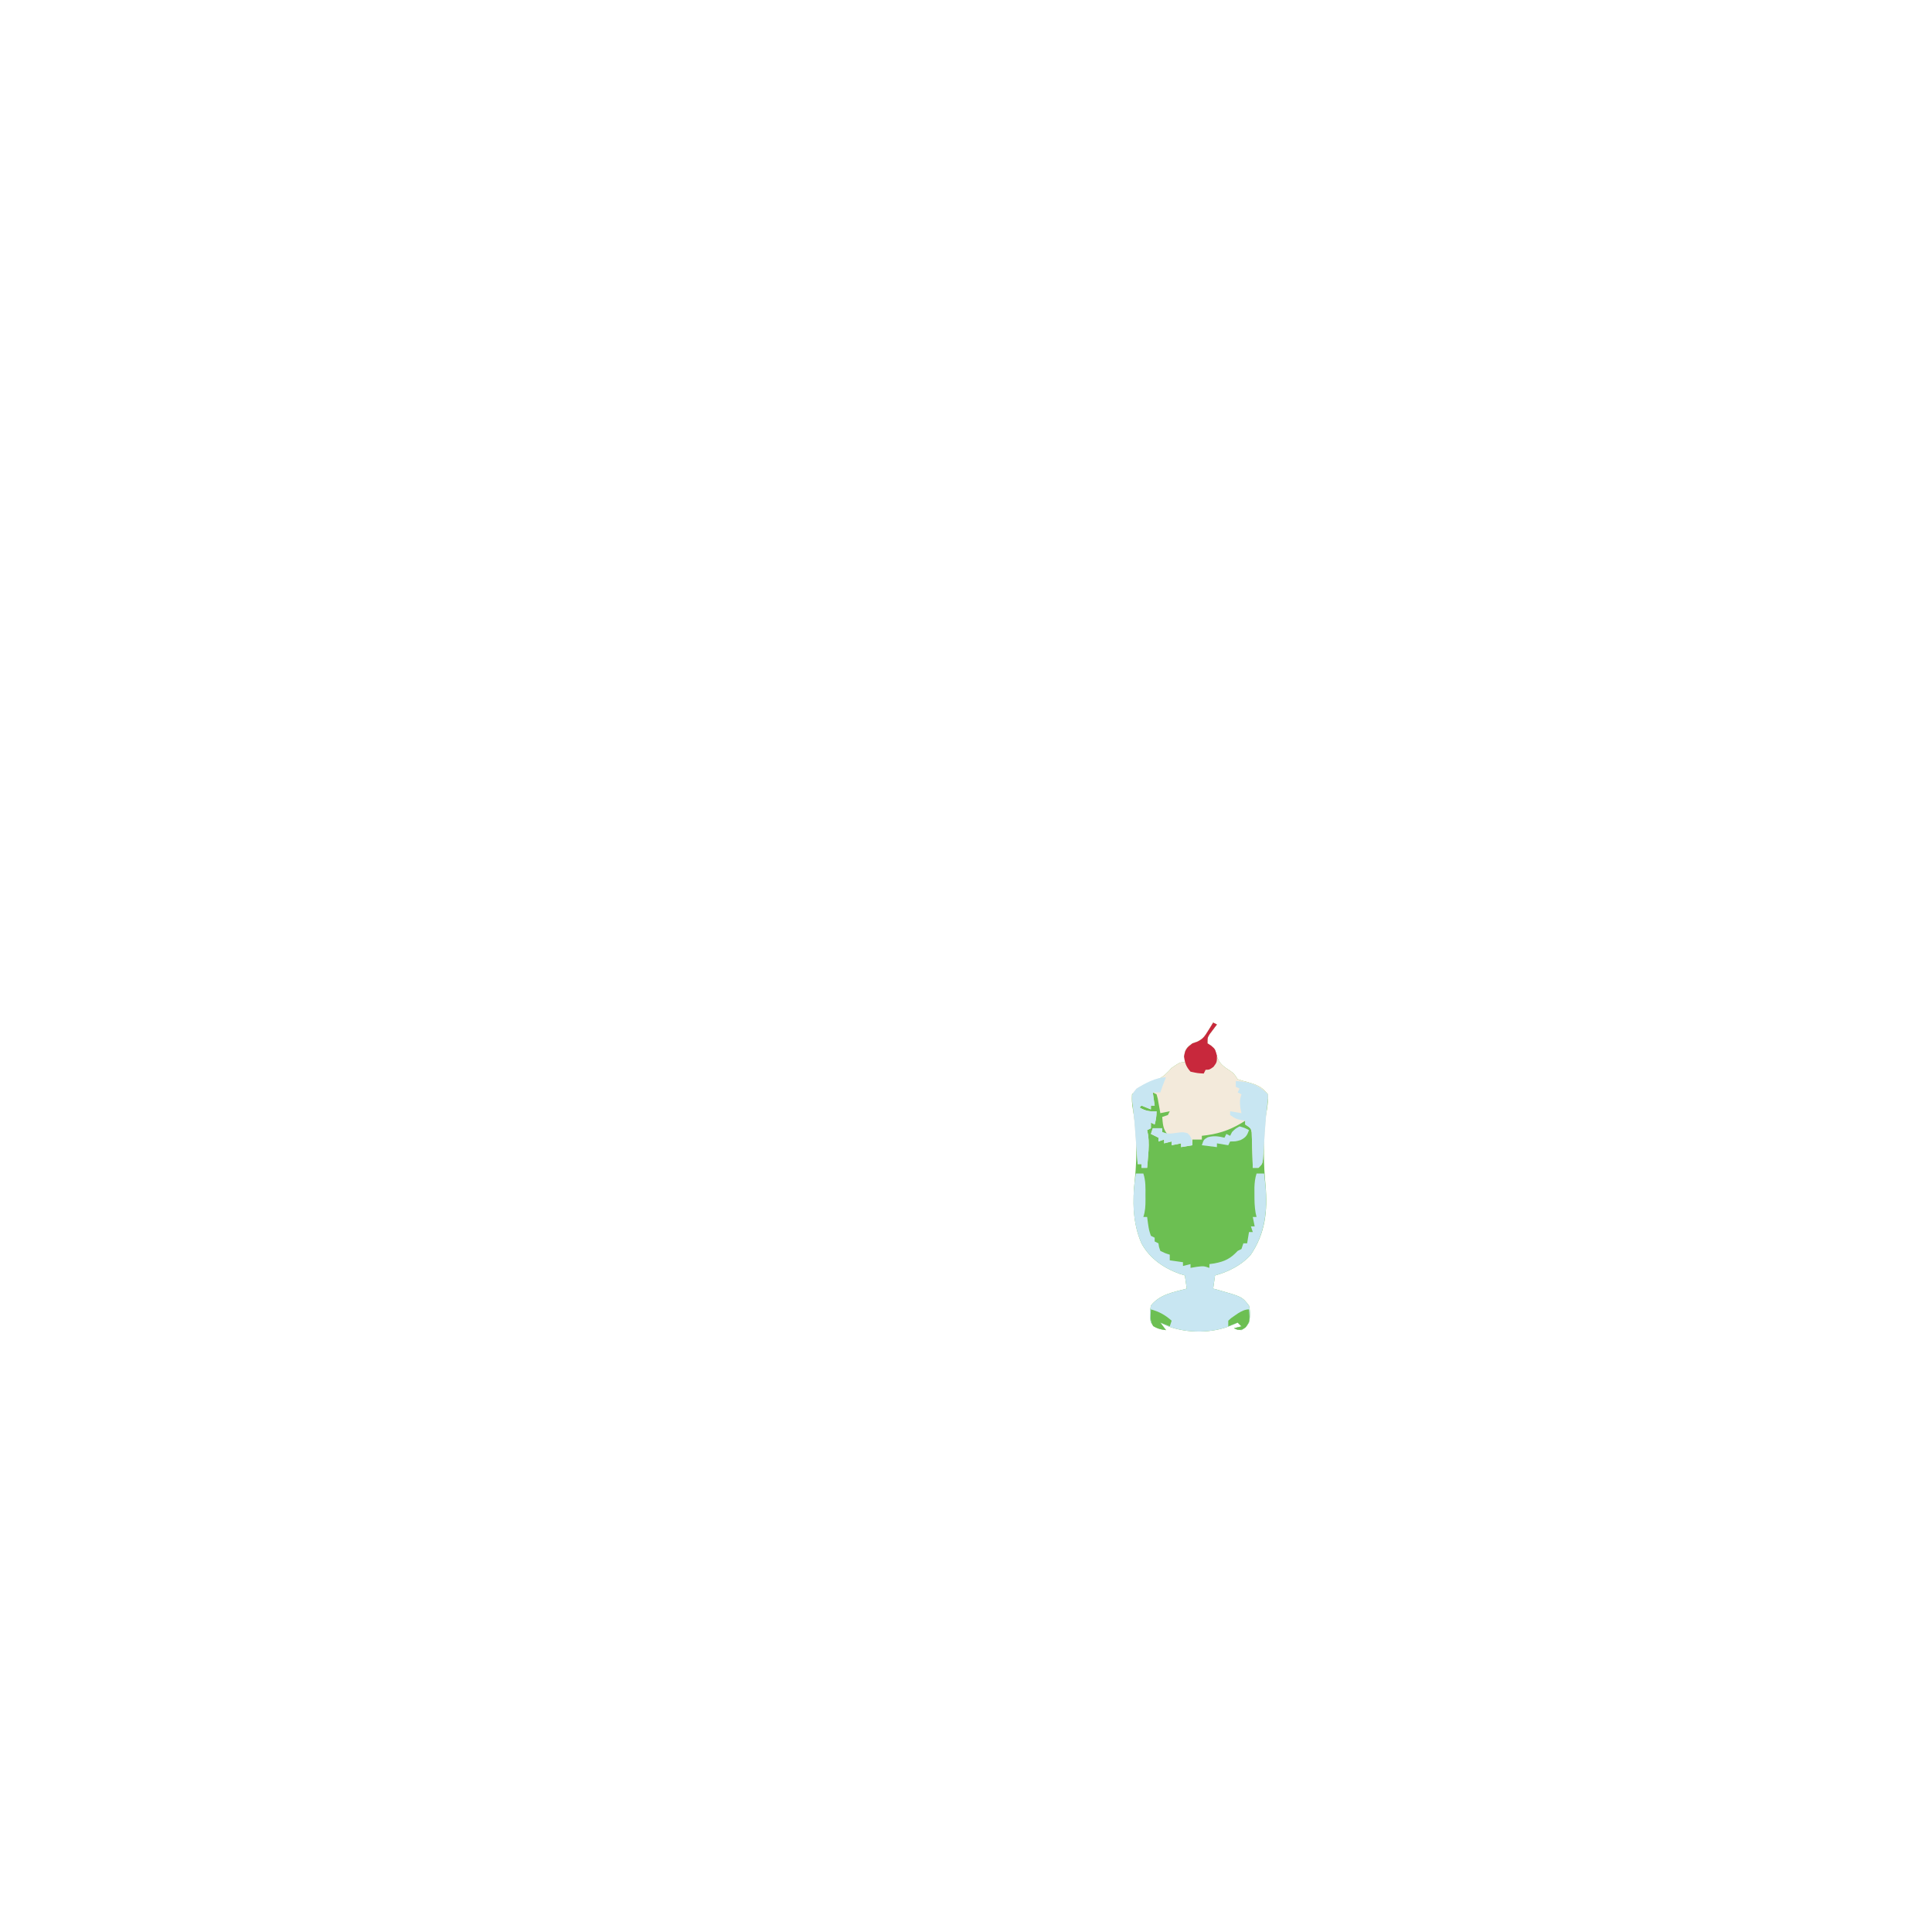
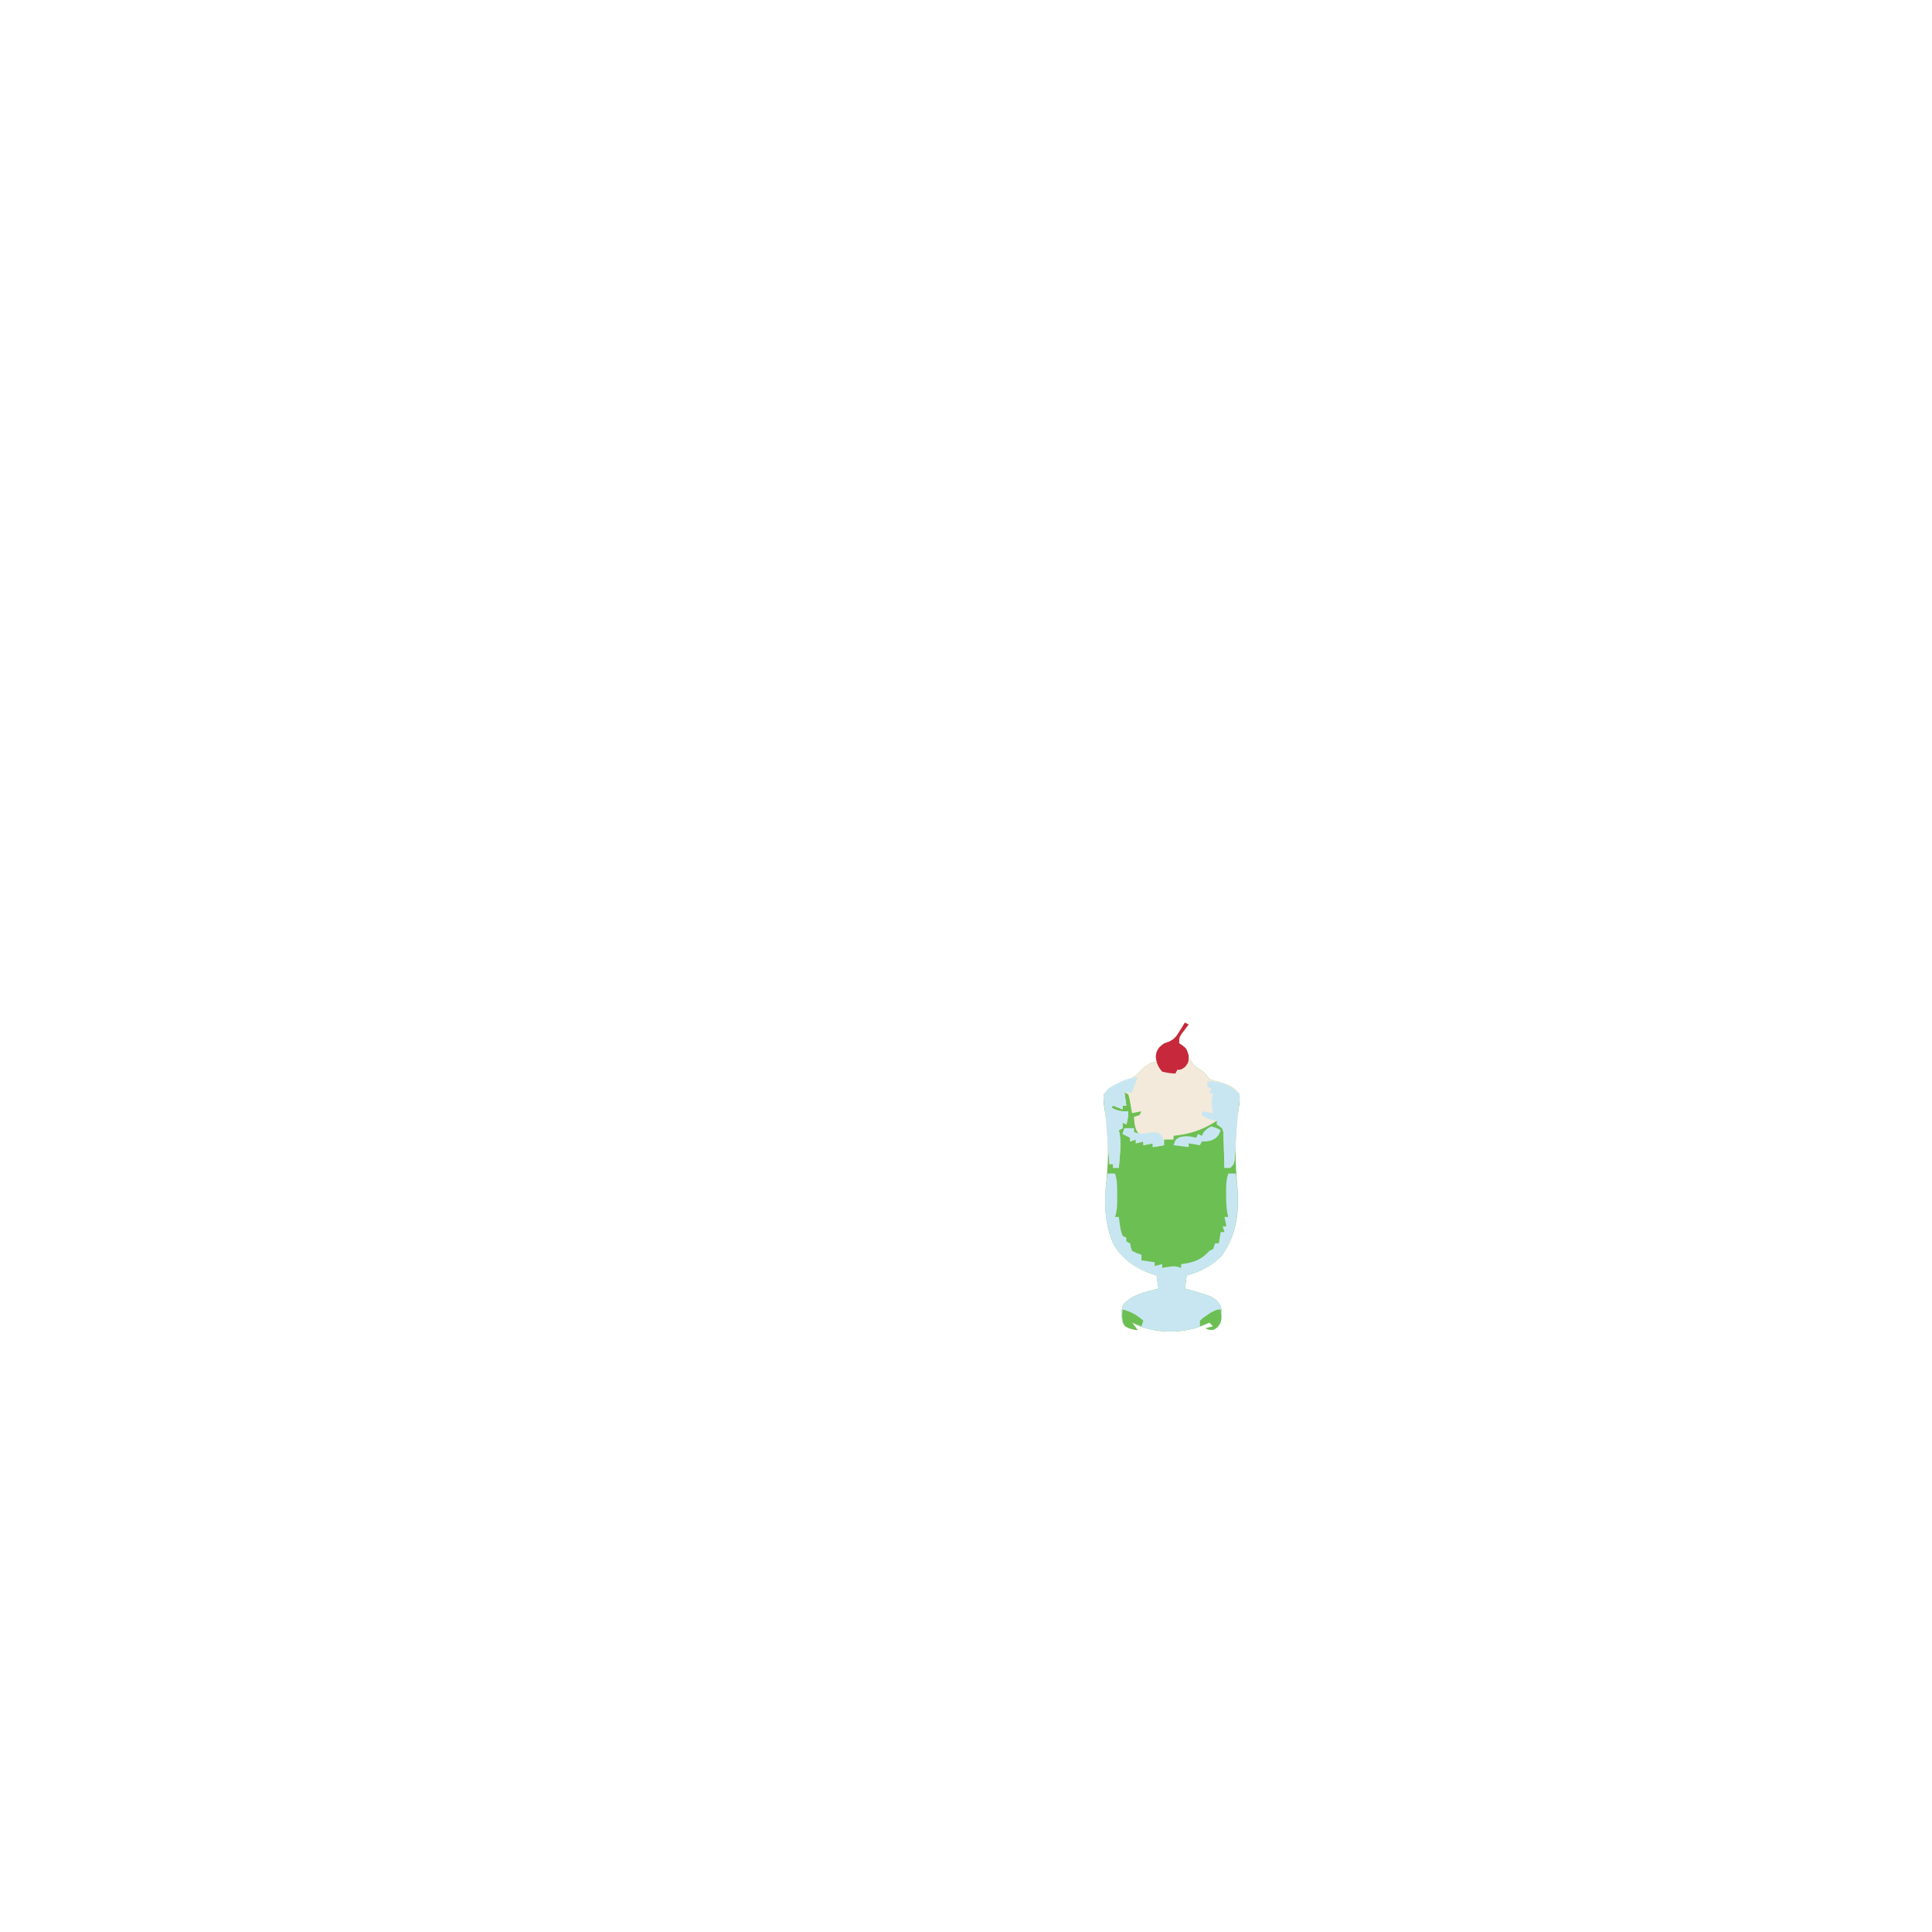
<svg xmlns="http://www.w3.org/2000/svg" viewBox="0 0 1024 1024" width="1024" height="1024">
-   <path fill="#6CBF52" d="M 643 542 C 643.66 542.33 644.32 542.66 645 543 C 644.64 543.47 644.28 543.94 643.91 544.43 C 643.44 545.05 642.98 545.67 642.5 546.31 C 642.04 546.93 641.57 547.54 641.09 548.18 C 640 550 640 550 640 553 C 640.31 553.21 640.31 553.21 641.88 554.25 C 644 556 644 556 644.75 559.31 C 646.29 563.86 648.22 565.09 652.12 567.64 C 654 569 654 569 656 572 C 658.17 572.77 658.17 572.77 660.75 573.38 C 665.77 574.82 668.76 575.79 672 580 C 672.26 583.78 671.65 587.28 671 591 C 670.12 596.96 669.84 602.73 669.88 608.75 C 669.88 609.63 669.88 610.51 669.88 611.42 C 669.92 617.08 670.22 622.65 670.77 628.28 C 671.92 641.9 670.64 653.71 662.88 665.12 C 658.11 670.53 650.89 674.19 644 676 C 643.67 678.31 643.34 680.62 643 683 C 643.87 683.23 644.74 683.46 645.63 683.7 C 658.34 687.3 658.34 687.3 662 692 C 662.71 695.15 662.69 697.85 662 701 C 660.25 703.62 660.25 703.62 658 705 C 655.75 704.75 655.75 704.75 654 704 C 655.32 703.67 656.64 703.34 658 703 C 657.67 702.67 657.67 702.67 656 701 C 654.91 701.47 653.81 701.95 652.69 702.44 C 642.76 706.74 629.39 706.76 619.25 703 C 617.82 702.37 616.39 701.72 615 701 C 615.99 702.32 616.98 703.64 618 705 C 614.29 704.5 612.34 703.97 610 701 C 609.25 697.91 609.36 695.11 610 692 C 614.63 686.04 621.96 684.87 629 683 C 628.67 680.69 628.34 678.38 628 676 C 627.12 675.73 626.25 675.47 625.34 675.2 C 616.83 672.15 609.37 667.03 605 659 C 600.29 648.23 600.23 636.47 601.5 624.94 C 602.75 612.59 602.58 600.08 600.44 587.85 C 600.02 585.13 599.75 582.74 600 580 C 604.02 575.66 608.2 574.06 613.67 572.04 C 616.82 570.63 618.72 568.54 621 566 C 625.45 563 625.45 563 628 563 C 627.92 562.09 627.84 561.18 627.75 560.25 C 628 557 628 557 629.69 554.75 C 632 553 632 553 634.44 552.18 C 637.57 550.74 638.53 549.28 640.31 546.38 C 640.82 545.56 641.34 544.74 641.86 543.9 C 642.24 543.27 642.61 542.65 643 542Z" />
-   <path fill="#F3EADB" d="M 643 542 C 643.66 542.33 644.32 542.66 645 543 C 644.64 543.47 644.28 543.94 643.91 544.43 C 643.44 545.05 642.98 545.67 642.5 546.31 C 642.04 546.93 641.57 547.54 641.09 548.18 C 640 550 640 550 640 553 C 640.31 553.21 640.31 553.21 641.88 554.25 C 644 556 644 556 644.75 559.31 C 646.29 563.86 648.22 565.09 652.12 567.64 C 654 569 654 569 656 572 C 658.17 572.77 658.17 572.77 660.75 573.38 C 665.77 574.82 668.76 575.79 672 580 C 672.04 582.22 672.04 582.22 671.7 584.84 C 671.21 589.12 670.81 593.39 670.54 597.69 C 670.5 598.26 670.5 598.26 670.3 601.11 C 670.14 603.45 669.99 605.78 669.84 608.12 C 669.76 609.24 669.68 610.35 669.6 611.5 C 669.53 612.51 669.46 613.52 669.39 614.56 C 669 617 669 617 667 619 C 666.01 619 665.02 619 664 619 C 663.99 618.37 663.97 617.75 663.96 617.1 C 663.88 614.28 663.78 611.45 663.69 608.62 C 663.68 608.13 663.68 608.13 663.62 605.64 C 663.58 604.7 663.55 603.76 663.51 602.79 C 663.49 601.92 663.46 601.05 663.43 600.15 C 663 598 663 598 660 596 C 660 595.34 660 594.68 660 594 C 659.35 594.41 658.69 594.82 658.02 595.24 C 651.08 599.34 645 601.19 637 602 C 637 602.66 637 603.32 637 604 C 635.35 604 633.7 604 632 604 C 632 604.99 632 605.98 632 607 C 631.01 607.16 631.01 607.16 626 608 C 626 607.34 626 606.68 626 606 C 625.17 606.16 625.17 606.16 621 607 C 621 606.34 621 605.68 621 605 C 620.34 605.16 620.34 605.16 617 606 C 617 605.34 617 604.68 617 604 C 616.5 604.16 616.5 604.16 614 605 C 614 604.34 614 603.68 614 603 C 612.68 602.34 611.36 601.68 610 601 C 610.33 600.01 610.66 599.02 611 598 C 612.65 598 614.3 598 616 598 C 616 598.66 616 599.32 616 600 C 617.32 600.66 618.64 601.32 620 602 C 619.53 601.65 619.05 601.3 618.56 600.94 C 616.32 598.16 616.33 595.49 616 592 C 616.5 591.84 616.5 591.84 619 591 C 619.33 590.34 619.66 589.68 620 589 C 619.17 589.16 619.17 589.16 615 590 C 614.88 589.29 614.76 588.58 614.63 587.85 C 614.55 587.39 614.55 587.39 614.12 585.06 C 613.96 584.15 613.8 583.23 613.63 582.29 C 613.42 581.53 613.22 580.78 613 580 C 612.34 579.67 611.68 579.34 611 579 C 611.33 581.31 611.66 583.62 612 586 C 611.34 586 610.68 586 610 586 C 610 586.66 610 587.32 610 588 C 608.35 587.34 606.7 586.68 605 586 C 604.84 586.16 604.84 586.16 604 587 C 607.13 588.86 609.37 589.2 613 589 C 613 591.62 612.69 593.51 612 596 C 611.34 595.67 610.68 595.34 610 595 C 610 595.99 610 596.98 610 598 C 609.67 598.16 609.67 598.16 608 599 C 608.17 599.84 608.35 600.68 608.53 601.54 C 609.04 605.29 608.88 608.61 608.56 612.38 C 608.46 613.62 608.36 614.87 608.25 616.15 C 608.17 617.09 608.09 618.03 608 619 C 607.01 619 606.02 619 605 619 C 605 618.34 605 617.68 605 617 C 604.34 617 603.68 617 603 617 C 602.94 616.27 602.89 615.54 602.83 614.79 C 602.58 611.42 602.32 608.05 602.06 604.69 C 601.98 603.54 601.89 602.39 601.8 601.21 C 601.71 600.07 601.62 598.93 601.54 597.76 C 601.45 596.63 601.37 595.5 601.28 594.33 C 601.1 592.15 600.88 589.97 600.63 587.79 C 600.57 587.3 600.57 587.3 600.29 584.83 C 600.18 583.96 600.07 583.1 599.96 582.21 C 600 580 600 580 602.31 577.06 C 605.82 574.78 609.77 573.48 613.67 572.04 C 616.82 570.63 618.72 568.54 621 566 C 625.45 563 625.45 563 628 563 C 627.92 562.09 627.84 561.18 627.75 560.25 C 628 557 628 557 629.69 554.75 C 632 553 632 553 634.44 552.18 C 637.57 550.74 638.53 549.28 640.31 546.38 C 640.82 545.56 641.34 544.74 641.86 543.9 C 642.24 543.27 642.61 542.65 643 542Z" />
-   <path fill="#C8E6F2" d="M 602 622 C 603.32 622 604.64 622 606 622 C 607.28 625.85 607.15 629.49 607.12 633.5 C 607.13 634.27 607.13 635.04 607.14 635.84 C 607.13 639.15 607.05 641.84 606 645 C 606.66 645 607.32 645 608 645 C 608.14 646.09 608.29 647.19 608.44 648.31 C 609 652 609 652 610 655 C 610.66 655.33 611.32 655.66 612 656 C 612 656.66 612 657.32 612 658 C 612.66 658.33 613.32 658.66 614 659 C 614.1 659.64 614.21 660.28 614.31 660.94 C 614.54 661.62 614.77 662.3 615 663 C 617.56 664.25 617.56 664.25 620 665 C 620 665.99 620 666.98 620 668 C 621.15 668.16 621.15 668.16 627 669 C 627 669.66 627 670.32 627 671 C 627.66 670.84 627.66 670.84 631 670 C 631 670.66 631 671.32 631 672 C 632.09 671.81 633.19 671.63 634.31 671.44 C 638 671 638 671 641 672 C 641 671.34 641 670.68 641 670 C 641.89 669.88 642.77 669.75 643.69 669.62 C 649.2 668.58 652.17 667.1 656 663 C 656.66 662.67 657.32 662.34 658 662 C 658.33 661.01 658.66 660.02 659 659 C 659.66 659 660.32 659 661 659 C 661.33 657.02 661.66 655.04 662 653 C 662.66 653 663.32 653 664 653 C 663.84 652.5 663.84 652.5 663 650 C 663.66 650 664.32 650 665 650 C 664.67 648.35 664.34 646.7 664 645 C 664.66 645 665.32 645 666 645 C 665.84 644.32 665.68 643.64 665.51 642.94 C 664.92 639.56 664.87 636.37 664.88 632.94 C 664.87 631.73 664.87 630.52 664.87 629.28 C 664.97 626.63 665.21 624.5 666 622 C 667.32 622 668.64 622 670 622 C 672.07 637.54 671.9 651.85 662.88 665.12 C 658.11 670.53 650.89 674.19 644 676 C 643.67 678.31 643.34 680.62 643 683 C 643.87 683.23 644.74 683.46 645.63 683.7 C 658.34 687.3 658.34 687.3 662 692 C 662.71 695.15 662.69 697.85 662 701 C 660.25 703.62 660.25 703.62 658 705 C 655.75 704.75 655.75 704.75 654 704 C 654.66 703.84 654.66 703.84 658 703 C 657.67 702.67 657.67 702.67 656 701 C 654.91 701.47 653.81 701.95 652.69 702.44 C 642.76 706.74 629.39 706.76 619.25 703 C 617.82 702.37 616.39 701.72 615 701 C 615.99 702.32 616.98 703.64 618 705 C 614.29 704.5 612.34 703.97 610 701 C 609.25 697.91 609.36 695.11 610 692 C 614.63 686.04 621.96 684.87 629 683 C 628.67 680.69 628.34 678.38 628 676 C 627.12 675.73 626.25 675.47 625.34 675.2 C 616.83 672.15 609.37 667.03 605 659 C 599.92 647.38 600.06 634.35 602 622Z" />
-   <path fill="#C8E6F2" d="M 655 573 C 662.21 573.32 666.74 574.74 672 580 C 672.01 582.12 672.01 582.12 671.68 584.78 C 671.21 589.08 670.81 593.37 670.54 597.69 C 670.5 598.26 670.5 598.26 670.3 601.11 C 670.14 603.45 669.99 605.78 669.84 608.12 C 669.8 608.68 669.8 608.68 669.6 611.5 C 669.53 612.51 669.46 613.52 669.39 614.56 C 669 617 669 617 667 619 C 666.01 619 665.02 619 664 619 C 663.99 618.37 663.97 617.75 663.96 617.1 C 663.88 614.28 663.78 611.45 663.69 608.62 C 663.66 607.64 663.64 606.66 663.62 605.64 C 663.58 604.7 663.55 603.76 663.51 602.79 C 663.49 601.92 663.46 601.05 663.43 600.15 C 663 598 663 598 660 596 C 660 595.34 660 594.68 660 594 C 659.24 593.88 658.47 593.75 657.69 593.62 C 655 593 655 593 652 591 C 652 590.34 652 589.68 652 589 C 653.98 589.33 655.96 589.66 658 590 C 657.81 589.09 657.63 588.18 657.44 587.25 C 657.04 584.32 657.05 582.74 658 580 C 657.34 579.67 656.68 579.34 656 579 C 656.33 578.34 656.66 577.68 657 577 C 656.34 576.67 655.68 576.34 655 576 C 655 575.01 655 574.02 655 573Z" />
-   <path fill="#C8E6F2" d="M 618 571 C 617.69 571.76 617.38 572.53 617.06 573.31 C 616.32 575.19 615.64 577.09 615 579 C 613.68 579 612.36 579 611 579 C 611.33 581.31 611.66 583.62 612 586 C 611.34 586 610.68 586 610 586 C 610 586.66 610 587.32 610 588 C 609.17 587.67 609.17 587.67 605 586 C 604.67 586.33 604.34 586.66 604 587 C 607.13 588.86 609.37 589.2 613 589 C 613 591.62 612.69 593.51 612 596 C 611.34 595.67 610.68 595.34 610 595 C 610 595.99 610 596.98 610 598 C 609.34 598.33 608.68 598.66 608 599 C 608.17 599.84 608.35 600.68 608.53 601.54 C 609.04 605.29 608.88 608.61 608.56 612.38 C 608.46 613.62 608.36 614.87 608.25 616.15 C 608.17 617.09 608.09 618.03 608 619 C 607.01 619 606.02 619 605 619 C 605 618.34 605 617.68 605 617 C 604.34 617 603.68 617 603 617 C 602.94 616.27 602.89 615.54 602.83 614.79 C 602.58 611.42 602.32 608.05 602.06 604.69 C 601.98 603.54 601.89 602.39 601.8 601.21 C 601.71 600.07 601.62 598.93 601.54 597.76 C 601.45 596.63 601.37 595.5 601.28 594.33 C 601.1 592.15 600.88 589.97 600.63 587.79 C 600.52 586.81 600.4 585.84 600.29 584.83 C 600.18 583.96 600.07 583.1 599.96 582.21 C 600 580 600 580 602.31 577.06 C 606.68 574.25 612.74 571 618 571Z" />
-   <path fill="#C8283C" d="M 643 542 C 643.66 542.33 644.32 542.66 645 543 C 644.64 543.47 644.28 543.94 643.91 544.43 C 643.44 545.05 642.98 545.67 642.5 546.31 C 642.04 546.93 641.57 547.54 641.09 548.18 C 640 550 640 550 640 553 C 640.64 553.41 641.28 553.83 641.94 554.25 C 644 556 644 556 645 559.44 C 645 563 645 563 643.19 565.44 C 641 567 641 567 639 567 C 638.67 567.66 638.34 568.32 638 569 C 634.69 568.81 634.69 568.81 631 568 C 628.61 565.31 628.07 563.49 627.56 559.94 C 628.11 556.25 629.06 555.23 632 553 C 632.8 552.73 633.61 552.46 634.44 552.18 C 637.57 550.74 638.53 549.28 640.31 546.38 C 640.57 545.97 640.57 545.97 641.86 543.9 C 642.05 543.59 642.05 543.59 643 542Z" />
-   <path fill="#C8E6F2" d="M 657 597 C 659.75 597.81 659.75 597.81 662 599 C 660.95 601.87 660.33 602.83 657.56 604.25 C 655 605 655 605 652 605 C 651.67 605.66 651.34 606.32 651 607 C 650.01 606.84 650.01 606.84 645 606 C 645 606.66 645 607.32 645 608 C 642.36 607.67 639.72 607.34 637 607 C 638 604 638 604 640.19 602.75 C 643.48 601.87 645.71 602.23 649 603 C 649.33 602.34 649.66 601.68 650 601 C 650.66 601.33 651.32 601.66 652 602 C 652.33 601.34 652.66 600.68 653 600 C 654.75 598.25 654.75 598.25 657 597Z" />
-   <path fill="#C8E6F2" d="M 611 598 C 612.65 598 614.3 598 616 598 C 616 598.66 616 599.32 616 600 C 618.87 601.03 620.4 600.94 623.5 600.44 C 627 600 627 600 629.38 600.62 C 631.61 602.51 631.7 604.16 632 607 C 630.02 607.33 628.04 607.66 626 608 C 626 607.34 626 606.68 626 606 C 624.35 606.33 622.7 606.66 621 607 C 621 606.34 621 605.68 621 605 C 619.68 605.33 618.36 605.66 617 606 C 617 605.34 617 604.68 617 604 C 616.01 604.33 615.02 604.66 614 605 C 614 604.34 614 603.68 614 603 C 612.68 602.34 611.36 601.68 610 601 C 610.33 600.01 610.66 599.02 611 598Z" />
-   <path fill="#6CBF52" d="M 610 694 C 614.51 695.26 617.49 696.9 621 700 C 620.67 700.99 620.34 701.98 620 703 C 619.17 702.67 619.17 702.67 615 701 C 615.99 702.32 616.98 703.64 618 705 C 615.41 704.65 613.42 704.26 611.19 702.88 C 609.36 699.99 609.81 697.32 610 694Z" />
-   <path fill="#6CBF52" d="M 662 694 C 662.49 700.31 662.49 700.31 660.25 703.5 C 658 705 658 705 655.75 704.75 C 655.17 704.5 654.6 704.25 654 704 C 655.32 703.67 656.64 703.34 658 703 C 657.34 702.34 656.68 701.68 656 701 C 654.35 701.66 652.7 702.32 651 703 C 651 702.01 651 701.02 651 700 C 652.43 698.65 652.43 698.65 654.31 697.38 C 654.93 696.95 655.54 696.52 656.18 696.09 C 658.02 694.99 659.79 694 662 694Z" />
+   <path fill="#6CBF52" d="M 628 542 C 628.66 542.33 629.32 542.66 630 543 C 629.64 543.47 629.28 543.94 628.91 544.43 C 628.44 545.05 627.98 545.67 627.5 546.31 C 627.04 546.93 626.57 547.54 626.09 548.18 C 625 550 625 550 625 553 C 625.31 553.21 625.31 553.21 626.88 554.25 C 629 556 629 556 629.75 559.31 C 631.29 563.86 633.22 565.09 637.12 567.64 C 639 569 639 569 641 572 C 643.17 572.77 643.17 572.77 645.75 573.38 C 650.77 574.82 653.76 575.79 657 580 C 657.26 583.78 656.65 587.28 656 591 C 655.12 596.96 654.84 602.73 654.88 608.75 C 654.88 609.63 654.88 610.51 654.88 611.42 C 654.92 617.08 655.22 622.65 655.77 628.28 C 656.92 641.9 655.64 653.71 647.88 665.12 C 643.11 670.53 635.89 674.19 629 676 C 628.67 678.31 628.34 680.62 628 683 C 628.87 683.23 629.74 683.46 630.63 683.7 C 643.34 687.3 643.34 687.3 647 692 C 647.71 695.15 647.69 697.85 647 701 C 645.25 703.62 645.25 703.62 643 705 C 640.75 704.75 640.75 704.75 639 704 C 640.32 703.67 641.64 703.34 643 703 C 642.67 702.67 642.67 702.67 641 701 C 639.91 701.47 638.81 701.95 637.69 702.44 C 627.76 706.74 614.39 706.76 604.25 703 C 602.82 702.37 601.39 701.72 600 701 C 600.99 702.32 601.98 703.64 603 705 C 599.29 704.5 597.34 703.97 595 701 C 594.25 697.91 594.36 695.11 595 692 C 599.63 686.04 606.96 684.87 614 683 C 613.67 680.69 613.34 678.38 613 676 C 612.12 675.73 611.25 675.47 610.34 675.2 C 601.83 672.15 594.37 667.03 590 659 C 585.29 648.23 585.23 636.47 586.5 624.94 C 587.75 612.59 587.58 600.08 585.44 587.85 C 585.02 585.13 584.75 582.74 585 580 C 589.02 575.66 593.2 574.06 598.67 572.04 C 601.82 570.63 603.72 568.54 606 566 C 610.45 563 610.45 563 613 563 C 612.92 562.09 612.84 561.18 612.75 560.25 C 613 557 613 557 614.69 554.75 C 617 553 617 553 619.44 552.18 C 622.57 550.74 623.53 549.28 625.31 546.38 C 625.82 545.56 626.34 544.74 626.86 543.9 C 627.24 543.27 627.61 542.65 628 542Z" />
+   <path fill="#F3EADB" d="M 628 542 C 628.66 542.33 629.32 542.66 630 543 C 629.64 543.47 629.28 543.94 628.91 544.43 C 628.44 545.05 627.98 545.67 627.5 546.31 C 627.04 546.93 626.57 547.54 626.09 548.18 C 625 550 625 550 625 553 C 625.31 553.21 625.31 553.21 626.88 554.25 C 629 556 629 556 629.75 559.31 C 631.29 563.86 633.22 565.09 637.12 567.64 C 639 569 639 569 641 572 C 643.17 572.77 643.17 572.77 645.75 573.38 C 650.77 574.82 653.76 575.79 657 580 C 657.04 582.22 657.04 582.22 656.7 584.84 C 656.21 589.12 655.81 593.39 655.54 597.69 C 655.5 598.26 655.5 598.26 655.3 601.11 C 655.14 603.45 654.99 605.78 654.84 608.12 C 654.76 609.24 654.68 610.35 654.6 611.5 C 654.53 612.51 654.46 613.52 654.39 614.56 C 654 617 654 617 652 619 C 651.01 619 650.02 619 649 619 C 648.99 618.37 648.97 617.75 648.96 617.1 C 648.88 614.28 648.78 611.45 648.69 608.62 C 648.68 608.13 648.68 608.13 648.62 605.64 C 648.58 604.7 648.55 603.76 648.51 602.79 C 648.49 601.92 648.46 601.05 648.43 600.15 C 648 598 648 598 645 596 C 645 595.34 645 594.68 645 594 C 644.35 594.41 643.69 594.82 643.02 595.24 C 636.08 599.34 630 601.19 622 602 C 622 602.66 622 603.32 622 604 C 620.35 604 618.7 604 617 604 C 617 604.99 617 605.98 617 607 C 616.01 607.16 616.01 607.16 611 608 C 611 607.34 611 606.68 611 606 C 610.17 606.16 610.17 606.16 606 607 C 606 606.34 606 605.68 606 605 C 605.34 605.16 605.34 605.16 602 606 C 602 605.34 602 604.68 602 604 C 601.5 604.16 601.5 604.16 599 605 C 599 604.34 599 603.68 599 603 C 597.68 602.34 596.36 601.68 595 601 C 595.33 600.01 595.66 599.02 596 598 C 597.65 598 599.3 598 601 598 C 601 598.66 601 599.32 601 600 C 602.32 600.66 603.64 601.32 605 602 C 604.53 601.65 604.05 601.3 603.56 600.94 C 601.32 598.16 601.33 595.49 601 592 C 601.5 591.84 601.5 591.84 604 591 C 604.33 590.34 604.66 589.68 605 589 C 604.17 589.16 604.17 589.16 600 590 C 599.88 589.29 599.76 588.58 599.63 587.85 C 599.55 587.39 599.55 587.39 599.12 585.06 C 598.96 584.15 598.8 583.23 598.63 582.29 C 598.42 581.53 598.22 580.78 598 580 C 597.34 579.67 596.68 579.34 596 579 C 596.33 581.31 596.66 583.62 597 586 C 596.34 586 595.68 586 595 586 C 595 586.66 595 587.32 595 588 C 593.35 587.34 591.7 586.68 590 586 C 589.84 586.16 589.84 586.16 589 587 C 592.13 588.86 594.37 589.2 598 589 C 598 591.62 597.69 593.51 597 596 C 596.34 595.67 595.68 595.34 595 595 C 595 595.99 595 596.98 595 598 C 594.67 598.16 594.67 598.16 593 599 C 593.17 599.84 593.35 600.68 593.53 601.54 C 594.04 605.29 593.88 608.61 593.56 612.38 C 593.46 613.62 593.36 614.87 593.25 616.15 C 593.17 617.09 593.09 618.03 593 619 C 592.01 619 591.02 619 590 619 C 590 618.34 590 617.68 590 617 C 589.34 617 588.68 617 588 617 C 587.94 616.27 587.89 615.54 587.83 614.79 C 587.58 611.42 587.32 608.05 587.06 604.69 C 586.98 603.54 586.89 602.39 586.8 601.21 C 586.71 600.07 586.62 598.93 586.54 597.76 C 586.45 596.63 586.37 595.5 586.28 594.33 C 586.1 592.15 585.88 589.97 585.63 587.79 C 585.57 587.3 585.57 587.3 585.29 584.83 C 585.18 583.96 585.07 583.1 584.96 582.21 C 585 580 585 580 587.31 577.06 C 590.82 574.78 594.77 573.48 598.67 572.04 C 601.82 570.63 603.72 568.54 606 566 C 610.45 563 610.45 563 613 563 C 612.92 562.09 612.84 561.18 612.75 560.25 C 613 557 613 557 614.69 554.75 C 617 553 617 553 619.44 552.18 C 622.57 550.74 623.53 549.28 625.31 546.38 C 625.82 545.56 626.34 544.74 626.86 543.9 C 627.24 543.27 627.61 542.65 628 542Z" />
+   <path fill="#C8E6F2" d="M 587 622 C 588.32 622 589.64 622 591 622 C 592.28 625.85 592.15 629.49 592.12 633.5 C 592.13 634.27 592.13 635.04 592.14 635.84 C 592.13 639.15 592.05 641.84 591 645 C 591.66 645 592.32 645 593 645 C 593.14 646.09 593.29 647.19 593.44 648.31 C 594 652 594 652 595 655 C 595.66 655.33 596.32 655.66 597 656 C 597 656.66 597 657.32 597 658 C 597.66 658.33 598.32 658.66 599 659 C 599.1 659.64 599.21 660.28 599.31 660.94 C 599.54 661.62 599.77 662.3 600 663 C 602.56 664.25 602.56 664.25 605 665 C 605 665.99 605 666.98 605 668 C 606.15 668.16 606.15 668.16 612 669 C 612 669.66 612 670.32 612 671 C 612.66 670.84 612.66 670.84 616 670 C 616 670.66 616 671.32 616 672 C 617.09 671.81 618.19 671.63 619.31 671.44 C 623 671 623 671 626 672 C 626 671.34 626 670.68 626 670 C 626.89 669.88 627.77 669.75 628.69 669.62 C 634.2 668.58 637.17 667.1 641 663 C 641.66 662.67 642.32 662.34 643 662 C 643.33 661.01 643.66 660.02 644 659 C 644.66 659 645.32 659 646 659 C 646.33 657.02 646.66 655.04 647 653 C 647.66 653 648.32 653 649 653 C 648.84 652.5 648.84 652.5 648 650 C 648.66 650 649.32 650 650 650 C 649.67 648.35 649.34 646.7 649 645 C 649.66 645 650.32 645 651 645 C 650.84 644.32 650.68 643.64 650.51 642.94 C 649.92 639.56 649.87 636.37 649.88 632.94 C 649.87 631.73 649.87 630.52 649.87 629.28 C 649.97 626.63 650.21 624.5 651 622 C 652.32 622 653.64 622 655 622 C 657.07 637.54 656.9 651.85 647.88 665.12 C 643.11 670.53 635.89 674.19 629 676 C 628.67 678.31 628.34 680.62 628 683 C 628.87 683.23 629.74 683.46 630.63 683.7 C 643.34 687.3 643.34 687.3 647 692 C 647.71 695.15 647.69 697.85 647 701 C 645.25 703.62 645.25 703.62 643 705 C 640.75 704.75 640.75 704.75 639 704 C 639.66 703.84 639.66 703.84 643 703 C 642.67 702.67 642.67 702.67 641 701 C 639.91 701.47 638.81 701.95 637.69 702.44 C 627.76 706.74 614.39 706.76 604.25 703 C 602.82 702.37 601.39 701.72 600 701 C 600.99 702.32 601.98 703.64 603 705 C 599.29 704.5 597.34 703.97 595 701 C 594.25 697.91 594.36 695.11 595 692 C 599.63 686.04 606.96 684.87 614 683 C 613.67 680.69 613.34 678.38 613 676 C 612.12 675.73 611.25 675.47 610.34 675.2 C 601.83 672.15 594.37 667.03 590 659 C 584.92 647.38 585.06 634.35 587 622Z" />
+   <path fill="#C8E6F2" d="M 640 573 C 647.21 573.32 651.74 574.74 657 580 C 657.01 582.12 657.01 582.12 656.68 584.78 C 656.21 589.08 655.81 593.37 655.54 597.69 C 655.5 598.26 655.5 598.26 655.3 601.11 C 655.14 603.45 654.99 605.78 654.84 608.12 C 654.8 608.68 654.8 608.68 654.6 611.5 C 654.53 612.51 654.46 613.52 654.39 614.56 C 654 617 654 617 652 619 C 651.01 619 650.02 619 649 619 C 648.99 618.37 648.97 617.75 648.96 617.1 C 648.88 614.28 648.78 611.45 648.69 608.62 C 648.66 607.64 648.64 606.66 648.62 605.64 C 648.58 604.7 648.55 603.76 648.51 602.79 C 648.49 601.92 648.46 601.05 648.43 600.15 C 648 598 648 598 645 596 C 645 595.34 645 594.68 645 594 C 644.24 593.88 643.47 593.75 642.69 593.62 C 640 593 640 593 637 591 C 637 590.34 637 589.68 637 589 C 638.98 589.33 640.96 589.66 643 590 C 642.81 589.09 642.63 588.18 642.44 587.25 C 642.04 584.32 642.05 582.74 643 580 C 642.34 579.67 641.68 579.34 641 579 C 641.33 578.34 641.66 577.68 642 577 C 641.34 576.67 640.68 576.34 640 576 C 640 575.01 640 574.02 640 573Z" />
+   <path fill="#C8E6F2" d="M 603 571 C 602.69 571.76 602.38 572.53 602.06 573.31 C 601.32 575.19 600.64 577.09 600 579 C 598.68 579 597.36 579 596 579 C 596.33 581.31 596.66 583.62 597 586 C 596.34 586 595.68 586 595 586 C 595 586.66 595 587.32 595 588 C 594.17 587.67 594.17 587.67 590 586 C 589.67 586.33 589.34 586.66 589 587 C 592.13 588.86 594.37 589.2 598 589 C 598 591.62 597.69 593.51 597 596 C 596.34 595.67 595.68 595.34 595 595 C 595 595.99 595 596.98 595 598 C 594.34 598.33 593.68 598.66 593 599 C 593.17 599.84 593.35 600.68 593.53 601.54 C 594.04 605.29 593.88 608.61 593.56 612.38 C 593.46 613.62 593.36 614.87 593.25 616.15 C 593.17 617.09 593.09 618.03 593 619 C 592.01 619 591.02 619 590 619 C 590 618.34 590 617.68 590 617 C 589.34 617 588.68 617 588 617 C 587.94 616.27 587.89 615.54 587.83 614.79 C 587.58 611.42 587.32 608.05 587.06 604.69 C 586.98 603.54 586.89 602.39 586.8 601.21 C 586.71 600.07 586.62 598.93 586.54 597.76 C 586.45 596.63 586.37 595.5 586.28 594.33 C 586.1 592.15 585.88 589.97 585.63 587.79 C 585.52 586.81 585.4 585.84 585.29 584.83 C 585.18 583.96 585.07 583.1 584.96 582.21 C 585 580 585 580 587.31 577.06 C 591.68 574.25 597.74 571 603 571Z" />
+   <path fill="#C8283C" d="M 628 542 C 628.66 542.33 629.32 542.66 630 543 C 629.64 543.47 629.28 543.94 628.91 544.43 C 628.44 545.05 627.98 545.67 627.5 546.31 C 627.04 546.93 626.57 547.54 626.09 548.18 C 625 550 625 550 625 553 C 625.64 553.41 626.28 553.83 626.94 554.25 C 629 556 629 556 630 559.44 C 630 563 630 563 628.19 565.44 C 626 567 626 567 624 567 C 623.67 567.66 623.34 568.32 623 569 C 619.69 568.81 619.69 568.81 616 568 C 613.61 565.31 613.07 563.49 612.56 559.94 C 613.11 556.25 614.06 555.23 617 553 C 617.8 552.73 618.61 552.46 619.44 552.18 C 622.57 550.74 623.53 549.28 625.31 546.38 C 625.57 545.97 625.57 545.97 626.86 543.9 C 627.05 543.59 627.05 543.59 628 542Z" />
+   <path fill="#C8E6F2" d="M 642 597 C 644.75 597.81 644.75 597.81 647 599 C 645.95 601.87 645.33 602.83 642.56 604.25 C 640 605 640 605 637 605 C 636.67 605.66 636.34 606.32 636 607 C 635.01 606.84 635.01 606.84 630 606 C 630 606.66 630 607.32 630 608 C 627.36 607.67 624.72 607.34 622 607 C 623 604 623 604 625.19 602.75 C 628.48 601.87 630.71 602.23 634 603 C 634.33 602.34 634.66 601.68 635 601 C 635.66 601.33 636.32 601.66 637 602 C 637.33 601.34 637.66 600.68 638 600 C 639.75 598.25 639.75 598.25 642 597Z" />
+   <path fill="#C8E6F2" d="M 596 598 C 597.65 598 599.3 598 601 598 C 601 598.66 601 599.32 601 600 C 603.87 601.03 605.4 600.94 608.5 600.44 C 612 600 612 600 614.38 600.62 C 616.61 602.51 616.7 604.16 617 607 C 615.02 607.33 613.04 607.66 611 608 C 611 607.34 611 606.68 611 606 C 609.35 606.33 607.7 606.66 606 607 C 606 606.34 606 605.68 606 605 C 604.68 605.33 603.36 605.66 602 606 C 602 605.34 602 604.68 602 604 C 601.01 604.33 600.02 604.66 599 605 C 599 604.34 599 603.68 599 603 C 597.68 602.34 596.36 601.68 595 601 C 595.33 600.01 595.66 599.02 596 598Z" />
+   <path fill="#6CBF52" d="M 595 694 C 599.51 695.26 602.49 696.9 606 700 C 605.67 700.99 605.34 701.98 605 703 C 604.17 702.67 604.17 702.67 600 701 C 600.99 702.32 601.98 703.64 603 705 C 600.41 704.65 598.42 704.26 596.19 702.88 C 594.36 699.99 594.81 697.32 595 694Z" />
+   <path fill="#6CBF52" d="M 647 694 C 647.49 700.31 647.49 700.31 645.25 703.5 C 643 705 643 705 640.75 704.75 C 640.17 704.5 639.6 704.25 639 704 C 640.32 703.67 641.64 703.34 643 703 C 642.34 702.34 641.68 701.68 641 701 C 639.35 701.66 637.7 702.32 636 703 C 636 702.01 636 701.02 636 700 C 637.43 698.65 637.43 698.65 639.31 697.38 C 639.93 696.95 640.54 696.52 641.18 696.09 C 643.02 694.99 644.79 694 647 694Z" />
</svg>
